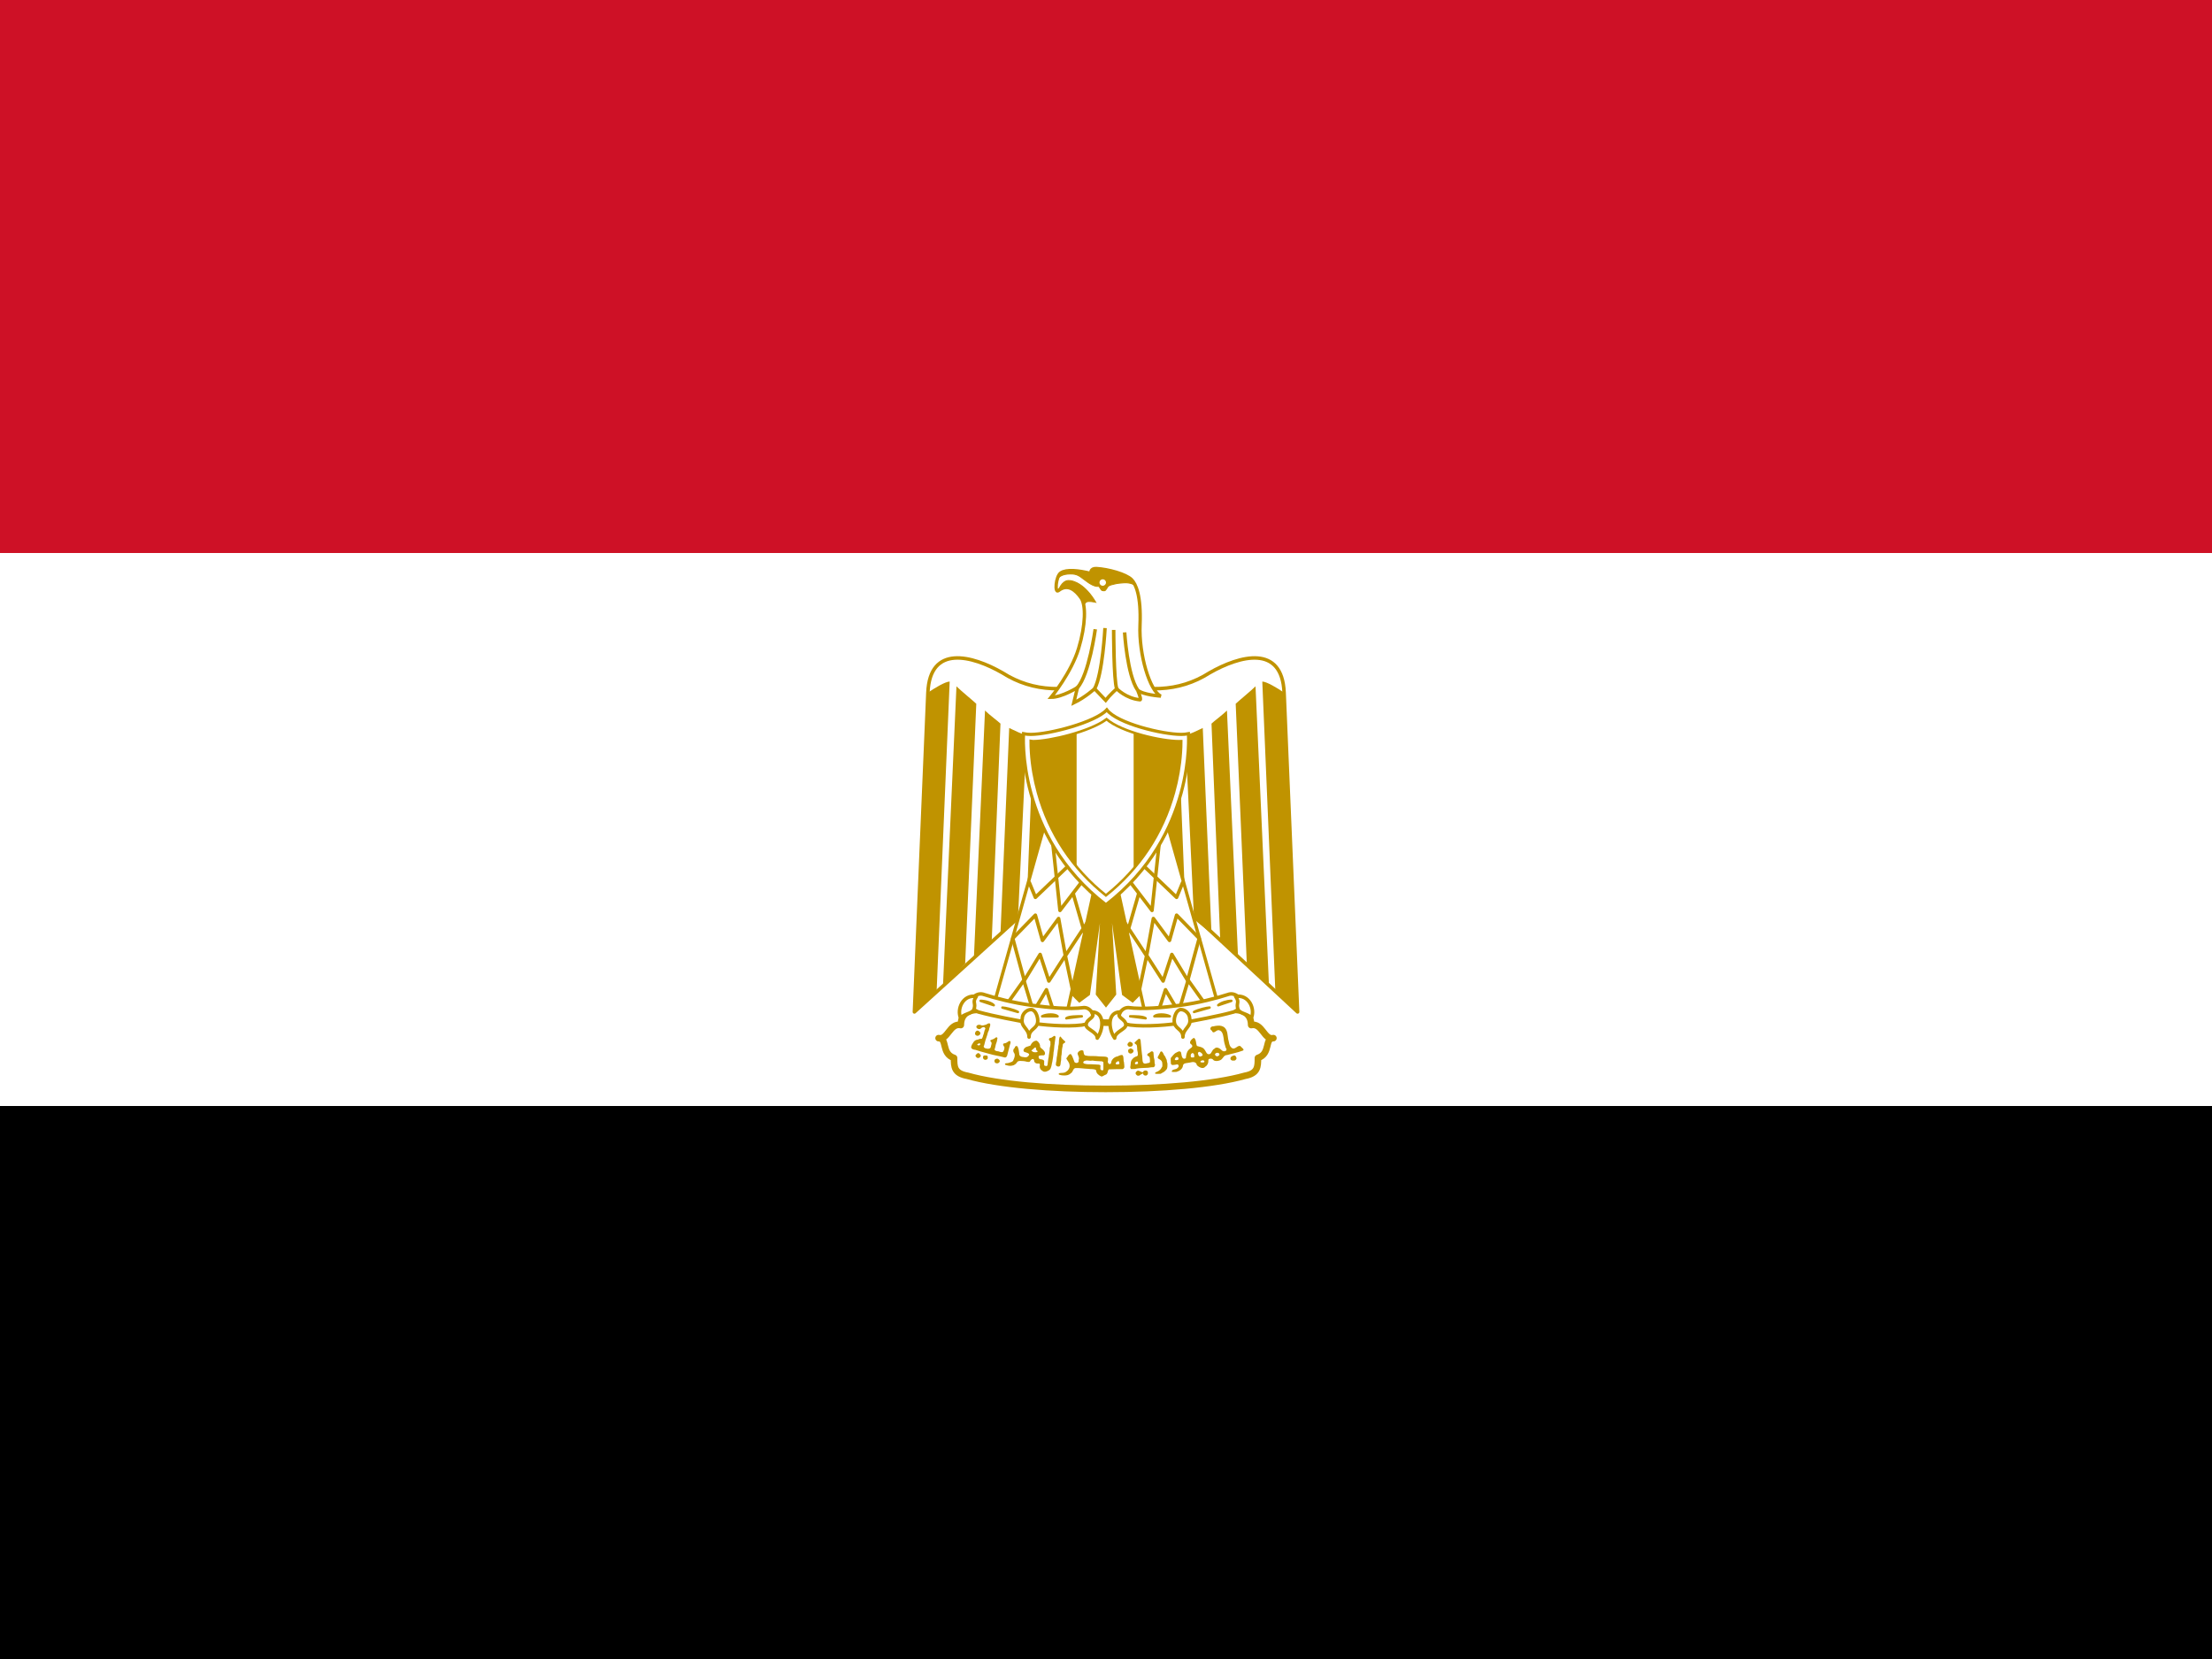
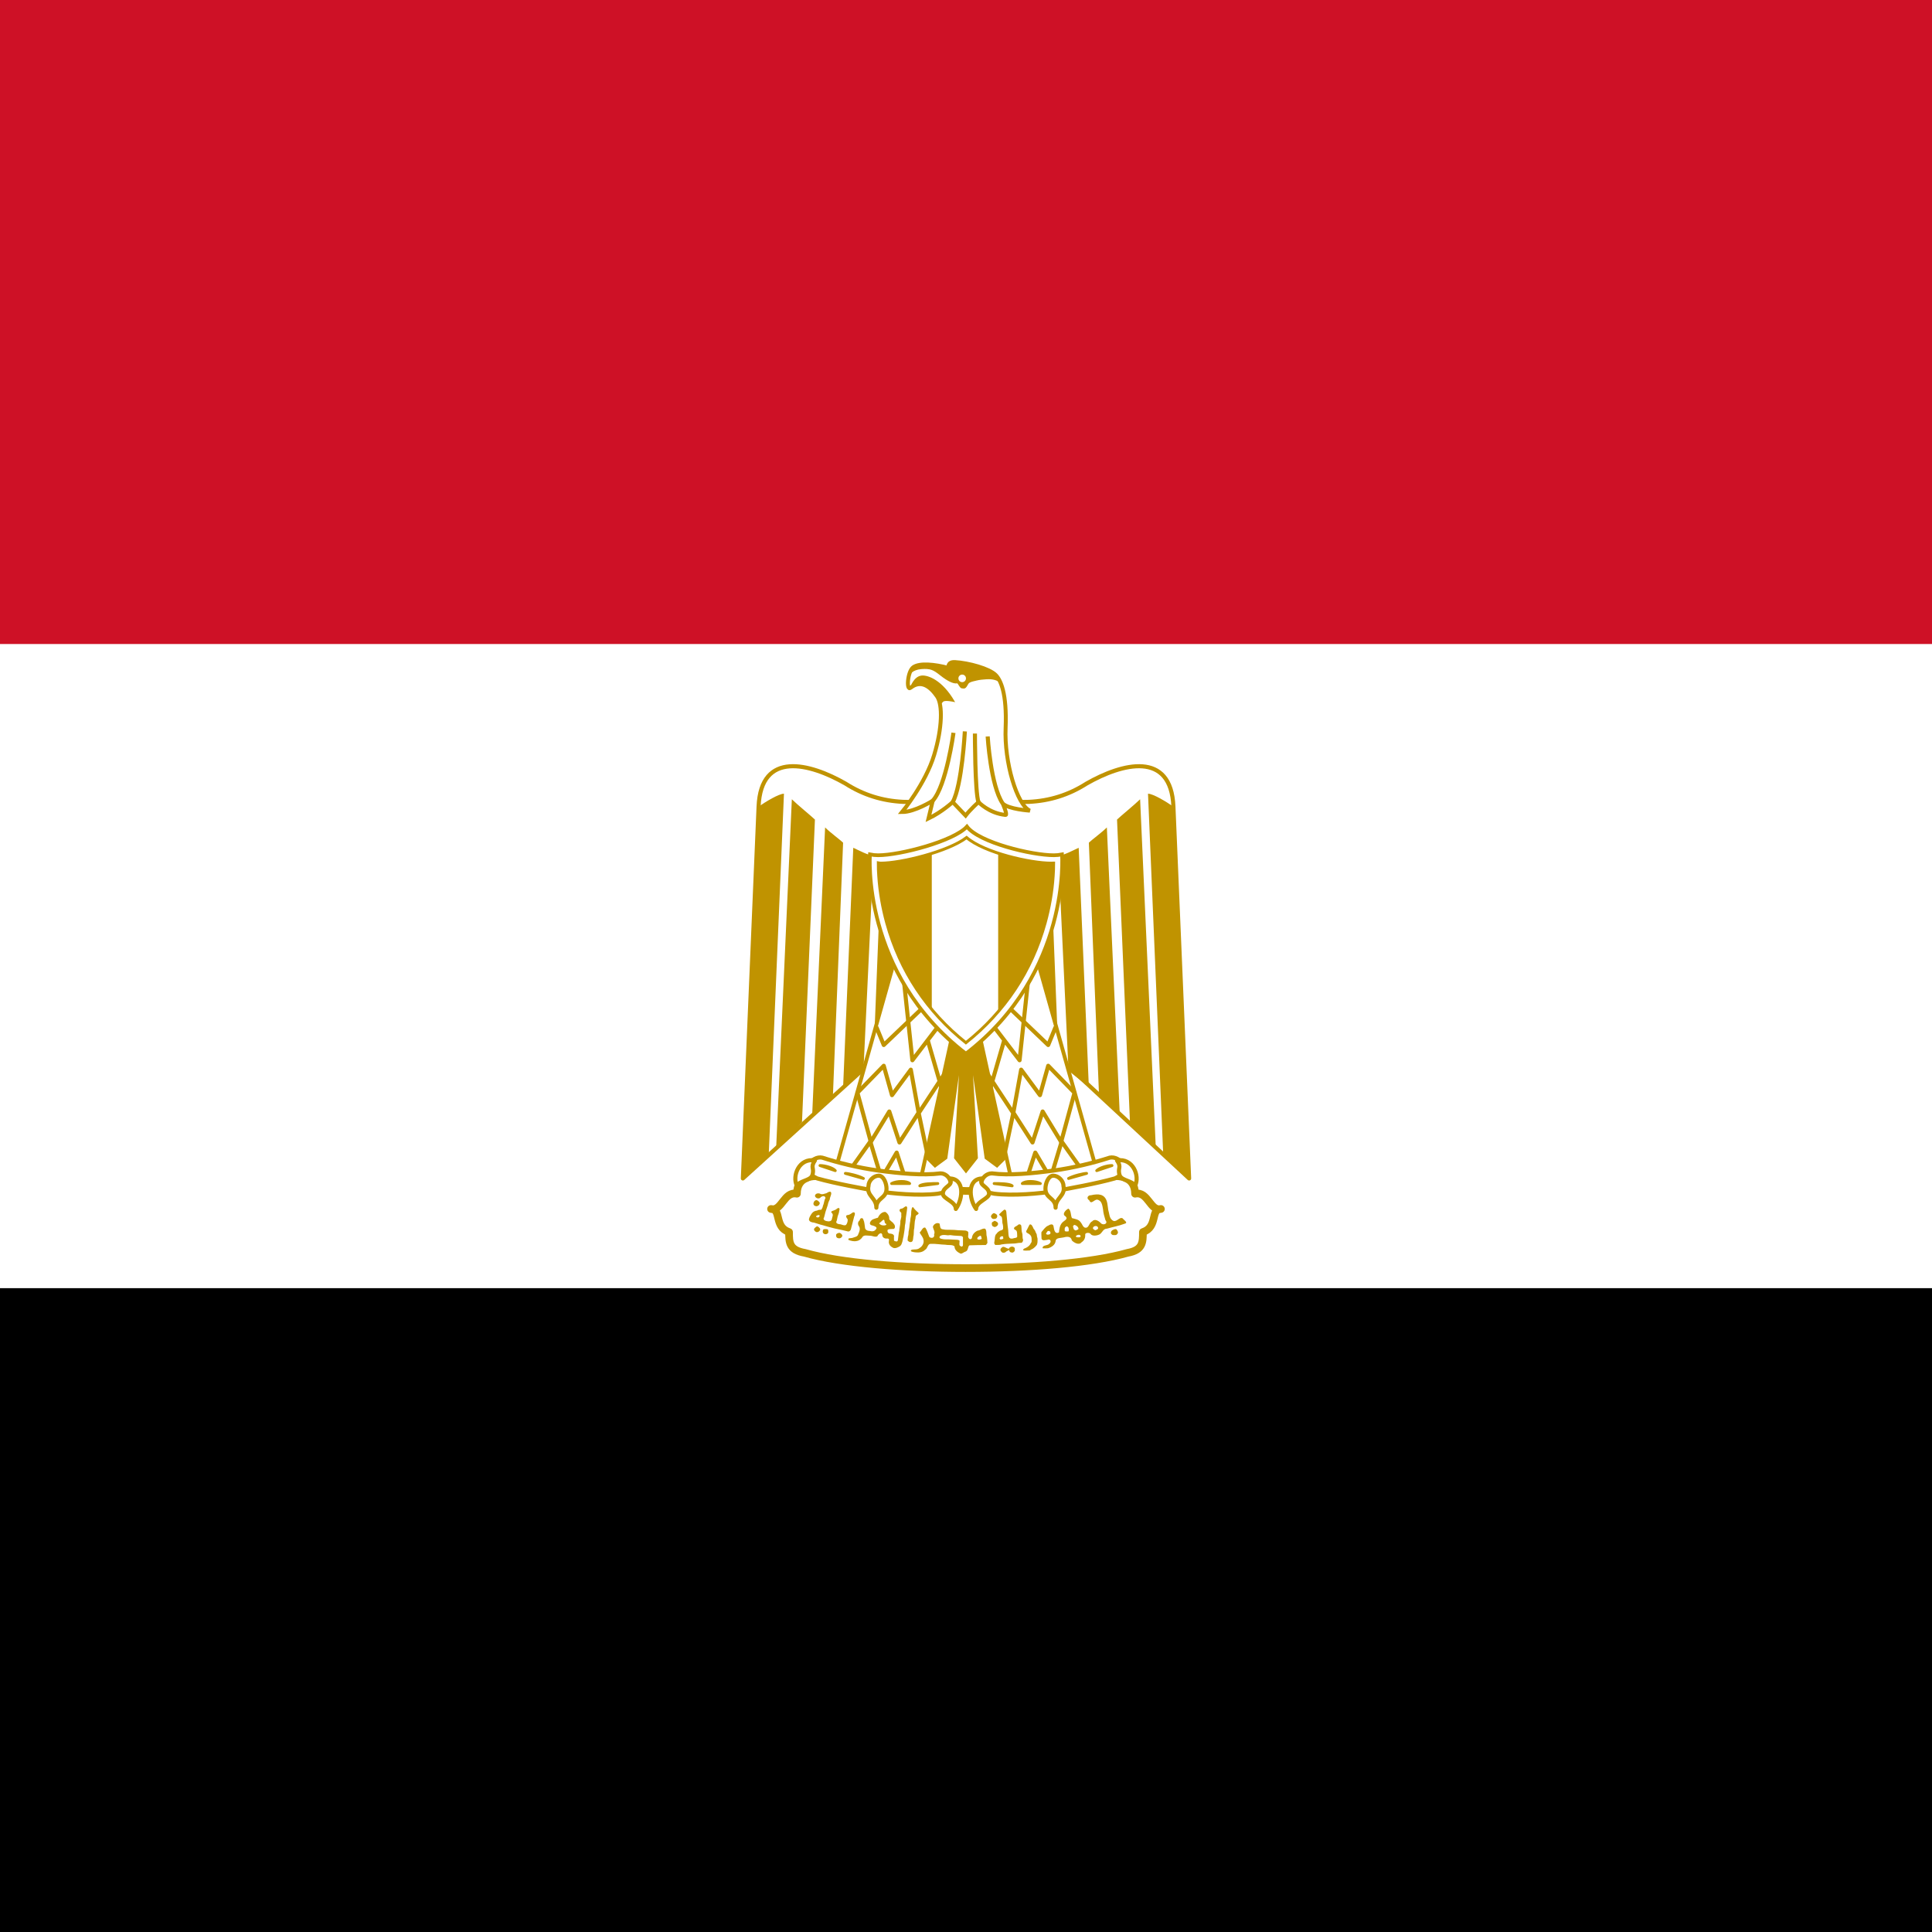
- <svg xmlns="http://www.w3.org/2000/svg" xmlns:xlink="http://www.w3.org/1999/xlink" height="480" width="640">
-   <path d="M0 320h640v160H0z" />
-   <path fill="#fff" d="M0 160h640v160H0z" />
-   <path fill="#ce1126" d="M0 0h640v160H0z" />
-   <g transform="matrix(.8 0 0 .8 -40.004 .002)" fill="#fff" stroke="#c09300">
+ <svg xmlns="http://www.w3.org/2000/svg" xmlns:xlink="http://www.w3.org/1999/xlink" height="512" width="512">
+   <path d="M0 341.333h512V512H0z" />
+   <path fill="#fff" d="M0 170.667h512v170.667H0z" />
+   <path fill="#ce1126" d="M0 0h512v170.667H0z" />
+   <g transform="matrix(.85333 0 0 .85333 -128.004 .002)" fill="#fff" stroke="#c09300">
    <path d="M450.81 302.4l68.488 63.58-4.876-115.47c-.716-17.5-15.924-13.486-26.97-7.173-11.192 7.172-23.96 7.172-37.447 2.437-13.485 4.735-26.253 4.735-37.444-2.437-11.045-6.313-26.25-10.328-26.97 7.172l-4.878 115.47 70.098-63.58z" stroke-width="1.27" stroke-linejoin="round" />
    <g id="a" fill="#c09300" stroke="none">
      <path d="M393.47 246.49l-4.734 112.32-8.035 7.168 4.88-115.47c2.294-1.578 6.313-4.017 7.89-4.017zM403.09 254.53l-4.017 93.955-8.032 8.22 4.878-108.49c1.58 1.577 6.314 5.45 7.172 6.31zM411.84 261.7l-3.155 78.362-6.455 6.31 4.018-89.406c1.574 1.578 4.73 3.874 5.592 4.734zM421.31 265.72l-3.156 66.787-6.313 5.12 3.157-74.345c1.58.717 4.735 2.438 6.313 2.438zM430.06 265.72l-2.297 55.657-6.455 6.313 2.44-61.252c1.575 0 5.593 0 6.312-.718z" />
    </g>
    <use height="100%" width="100%" xlink:href="#a" transform="matrix(-1 0 0 1 900 0)" />
    <path d="M453.16 315.06l9.613 43.755-3.158 3.155-3.3-2.44-5.45-39.017 2.294 39.018-3.157 4.017-3.157-4.016 2.296-39.017-5.45 39.018-3.303 2.44-3.155-3.155 9.61-43.755h6.315z" fill="#c09300" stroke-width="1.074" />
    <g id="b" fill="none" stroke-width="1.27" stroke-linejoin="round">
      <path d="M428.48 295.84l-19.08 67.705 26.255 4.018 11.188-50.924-18.363-20.8z" fill="#fff" stroke-width="1.189" />
      <path d="M422.17 318.94l2.296 5.593 12.405-11.848" />
      <path d="M430.76 304.92l2.596 24.346 7.89-10.328M438.09 322.95l4.31 14.875M444.09 332.36l-8.718 13.24m2.72 13.217l-2.79-13.198-2.437-13.424-5.84 7.91-2.562-9.12-8.174 8.385 4.156 15.252 5.738-9.435 3.155 9.612 5.89-9.163" />
      <path d="M414.99 361.97l5.3-7.444 3.452 11.457 4.735-8.032 3.157 9.615" />
    </g>
    <use height="100%" width="100%" xlink:href="#b" transform="matrix(-1 0 0 1 900 0)" />
    <g stroke-width="1.27" stroke-linecap="round" stroke-linejoin="round">
      <path d="M450 393.81c19.943 0 39.024-1.578 50.213-4.734 4.735-.86 4.735-3.298 4.735-6.455 4.736-1.577 2.295-7.17 5.595-7.17-3.3.863-4.016-5.594-8.033-4.73 0-5.598-5.596-6.314-10.33-4.74-9.47 3.16-26.255 3.876-42.18 3.876-15.924-.717-32.567-.717-42.18-3.875-4.733-1.574-10.326-.858-10.326 4.74-4.018-.864-4.736 5.593-8.034 4.73 3.3 0 .86 5.593 5.594 7.17 0 3.158 0 5.597 4.878 6.456 11.045 3.156 30.128 4.734 50.068 4.734z" stroke-width="2.378" />
      <path d="M422.89 363.54c6.454.86 13.628 1.578 19.225.86 3.153 0 5.45 5.452-.863 6.314-5.593.715-14.345 0-19.08-.862-4.017-.718-12.768-2.295-18.364-3.876-5.594-2.436-1.576-7.168 1.578-6.452 4.88 1.577 11.192 3.157 17.505 4.016zM477.12 363.54c-6.457.86-13.628 1.578-19.08.86-3.302 0-5.597 5.452.716 6.314 5.596.715 14.347 0 19.078-.862 4.02-.718 12.77-2.295 18.364-3.876 5.597-2.436 1.58-7.168-1.577-6.452-4.877 1.577-11.19 3.157-17.5 4.016z" />
      <path d="M403.09 360.39c-4.877-.86-7.172 4.732-5.593 7.887.717-1.578 4.017-1.578 4.735-3.155.858-2.437-.718-2.437.858-4.732zM422.17 375.06c0-3.153 3.155-2.765 3.155-5.921 0-1.578-.86-4.02-2.437-4.02-1.58 0-3.158 1.58-3.158 3.157-.718 3.157 2.44 3.63 2.44 6.783zM444.88 365.98c4.73 0 4.262 6.314 1.966 9.47 0-2.295-4.017-3.156-4.017-4.732 0-2.442 3.625-2.442 2.05-4.738zM496.91 360.39c4.878-.86 7.174 4.732 5.595 7.887-.718-1.578-4.017-1.578-4.734-3.155-.86-2.437.72-2.437-.86-4.732zM477.83 375.06c0-3.153-3.153-2.765-3.153-5.921 0-1.578.86-4.02 2.438-4.02 1.577 0 3.156 1.58 3.156 3.157.72 3.157-2.44 3.63-2.44 6.783zM455.12 365.98c-4.732 0-4.263 6.314-1.967 9.47 0-2.295 4.015-3.156 4.015-4.732 0-2.442-3.626-2.442-2.048-4.738z" />
      <g stroke-width=".891">
        <path d="M404.67 361.97c1.58 0 4.018.718 4.735 1.577l-4.74-1.58zM412.55 364.41c.862 0 4.018.716 5.596 1.575l-5.6-1.58zM441.25 367.56c-1.578 0-4.734 0-5.593.715l5.59-.72zM432.5 367.56c-.86-.862-4.016-.862-5.593 0h5.59zM495.34 361.97c-1.578 0-3.875.718-4.735 1.577l4.735-1.577zM487.45 364.41c-.86 0-4.017.716-5.595 1.575l5.6-1.58zM458.75 367.56c1.58 0 4.735 0 5.595.715l-5.6-.72zM467.5 367.56c.86-.862 4.018-.862 5.595 0h-5.6z" />
      </g>
      <g fill="#c09300" stroke="none">
        <path d="M403.34 374.58c-.534-.102-.815-.525-.68-1.025.164-.61.65-.957 1.112-.794.294.105.83.646.832.84.003.222-.28.752-.402.754-.053 0-.135.046-.182.102-.1.118-.413.175-.68.124zM458.27 378.5c-.2-.074-.515-.518-.515-.724.002-.387.574-1.018.93-1.02.174-.002.654.247.833.433.325.337.254.892-.154 1.207-.2.155-.8.212-1.094.103zM458.63 380.98c-.42-.142-.574-.348-.608-.814-.036-.485.012-.56.525-.84l.365-.2.347.155c.478.215.692.446.71.768.017.348-.24.704-.64.883-.353.16-.374.16-.7.05z" />
        <path d="M407.75 370.09c-.346-.01-.82.307-1.094.47-.65.15-1.404.55-2.03.124-.618-.19-1.44-.04-1.532.718.158.652 1.07 1.025 1.625.594.41-.537 1.53-.853 1.655.063-.457.69-.405 1.608-.78 2.343-.062.457-.253.892-.5 1.28-.463.047-.955-.007-1.345.282-.626.034-1.265.345-1.625.875-.403.578-.79 1.165-.906 1.875.106.725.936.933 1.56.97.668.182 1.336.423 2 .624 1.087.242 2.103.634 3.19.874 1.583.477 3.247.697 4.842 1.125.168.054.325.103.5.124.663.137 1.008-.583 1.063-1.125.33-1.16.58-2.34.906-3.5.226-.467.498-1.518-.405-1.282-.515.308-.952.773-1.594.812-.873.05-.374.945-.03 1.313.076.587-.11 1.288-.5 1.75-.52.33-1.172-.057-1.72-.188-.573.01-1.722-.283-1.186-1.062.19-.577.207-1.21.437-1.782.295-.613.337-1.284.47-1.936-.36-.777-.98.256-1.47.344-.337.234-1.604.334-.936.937.575.437.134 1.197.03 1.75-.036.77-.837.954-1.468.78-.628-.03-1.5-.496-.97-1.186.122-.576.323-1.14.44-1.72.236-.698.436-1.363.686-2.062.11-.62.33-1.208.625-1.75.018-.686.478-1.276.47-1.97-.048-.338-.2-.46-.407-.468zm-3.594 7.25a.353.353 0 0 1 .22.03c.25.107.256.31 0 .532-.113.097-.24.19-.282.188-.468-.04-.606-.11-.625-.28-.02-.152.03-.196.342-.345.156-.074.263-.11.344-.125zM403.12 382.36c-.496-.466-.416-.806.317-1.353.314-.234.505-.208.863.12.553.504.575.823.087 1.255-.24.213-.346.257-.627.26-.293.003-.376-.034-.64-.282zM406.17 383.28a.86.86 0 0 1-.623-1.088c.13-.434.203-.477.84-.483.716-.008.854.11.86.74.005.355-.022.437-.2.6-.206.193-.604.297-.877.23zM495.28 383.36c-.227-.19-.273-.274-.275-.515-.003-.41.233-.712.746-.944.683-.307.96-.265 1.217.187.342.6.325.847-.084 1.252-.225.223-.268.236-.785.24-.507.004-.565-.01-.818-.22zM410.22 384.51c-.364-.097-.552-.37-.557-.807-.004-.334.02-.387.253-.57.152-.118.39-.22.58-.245.266-.037.363-.013.578.138.55.387.668.77.35 1.14-.34.397-.663.488-1.204.344zM432.14 385.49c-.08-.1-.26-.16-.278-.287.032-.555.06-1.117.236-1.648.096-.523.012-1.07.194-1.58.187-.926.187-1.88.402-2.802.01-.475.055-.95.193-1.406.157-.722.013-1.476.226-2.19-.023-.267.285-.983.556-.56.393.578.91 1.046 1.42 1.517.438.252.036.624-.266.75-.416.163-.517.62-.487 1.022-.058.414-.225.806-.242 1.23-.087.622-.07 1.254-.15 1.876-.183.61-.114 1.26-.174 1.888.01.398-.18.76-.155 1.16-.048.406-.066.894-.407 1.172-.33.166-.804.138-1.068-.142zM461.84 375.69c-.482.365-.914.795-1.344 1.22-.592.448.487.71.625 1.093.158.586.15 1.21.19 1.812.178.552.257 1.138.217 1.72-.05.62-.863.49-1.218.843-.493.207-.69.69-1.064 1.03-.246.484-.312 1.077-.344 1.626.036.448-.302.95 0 1.344.04.055.086.132.125.187.102.145.343.03.5.063.504-.03 1.03.047 1.5-.157 1.21-.208 2.432-.225 3.657-.28.75.024 1.47-.237 2.218-.22.587.13.85-.505.844-.967-.332-.654-.045-1.43-.312-2.094-.235-.674-.143-1.43-.25-2.126-.015-.55-.71-.752-1.063-.344-.34.345-.892.414-1.155.844-.297.602.627.603.78 1.062.177.465.12.98.157 1.47.115.592-.53.625-.937.687-.537.2-1.29.336-1.594-.313-.19-.48-.164-.993-.218-1.5-.013-.892-.227-1.768-.28-2.656-.052-1.097-.242-2.187-.313-3.28-.01-.457-.072-1.2-.72-1.064zm-.625 8.25l.313.03.03.376.032.375-.406.126a3.28 3.28 0 0 1-.407.094 2.55 2.55 0 0 1-.187-.125c-.22-.16-.164-.385.125-.688.163-.17.24-.203.5-.187zM431.25 374.66c-.38.135-.862.693-1.25.688-.88.062-.757.92-.125 1.218.083.26.005.588.03.875.124.79-.374 1.426-.28 2.22-.044.87-.307 1.718-.344 2.594-.246.903-.25 1.832-.405 2.75-.104.823-.7.533-1.22.312-.003-.356-.026-.705-.03-1.062.216-.817-.44-1.056-1.094-1.156-.685.065-1.022-.523-.874-1.125.295-.35 1.036-.254 1.5-.313.98.204.942-1.112.438-1.562-.345-.636-1.2-.91-1.438-1.563.096-.866-.48-1.732-1.187-2.156-1.09-.077-1.912.862-2.314 1.78-.452.13-.904.267-1.344.438-.71.177-1.72 1.407-.75 1.875.545.15 2.2.528 1.47 1.28-.413.708-1.202.72-1.907.532-.724 0-1.53-.352-1.5-1.187-.148-.75-.123-1.558-.47-2.25-.147-.84-1.1-.643-1.155.125-.733.534-.636 1.397-.125 2.03.32.73.003 1.578-.313 2.25-.19.876-1.155.906-1.843 1.188-.34.132-1.63-.077-1.158.658.754.265 1.653.505 2.438.312.823-.102 1.538-.665 1.938-1.375.552-.56 1.502-.267 2.218-.28.773-.003 1.563.54 2.313.186.216-.563 1.22-1.494 1.53-.53-.053.863.71 1.326 1.5 1.22.864-.05.544.61.53 1.124.058.934.66 1.425 1.44 1.812.264.072.544.048.81 0 .75-.235 1.555-.568 1.782-1.406.304-.68.31-1.45.532-2.156.177-1.13.406-2.26.437-3.406.277-1.04.198-2.136.407-3.188.133-.782.23-1.563.313-2.344-.092-.417-.272-.487-.5-.406zm-6.78 4.156c.15.02.234.204.25.53.015.366.205.662.436.72.183.046.167.24-.03.375-.116.08-.322.128-.688.126-.578-.003-.937-.153-1.25-.47l-.188-.186.28-.188c.143-.108.4-.332.564-.5.285-.29.473-.424.625-.406zM490.5 370.94a8.365 8.365 0 0 0-1.656.25c-1.04-.065-1.563 1.027-.563 1.563.603 1.534 1.542-.317 2.5-.188 1.44.28 1.56 1.832 1.783 3 .08 1.157.414 2.282.75 3.375.962 1.07-.72 1.74-1.438.906-.61-.664-1.92-1.48-2.656-.562-.905.382-.942 1.59-1.69 1.937-1.208.37-1.36-1.118-2-1.75-.586-.823-1.71-.895-2.624-1.186-.43-.87-.205-2.346-1.094-2.938-.745.304-2.113 1.702-.968 2.344 1.117.96-.488 1.4-1 2.063-.732.814-.85 1.936-.97 2.968-1.258.697-1.503-.786-1.655-1.717-.1-1.112-1.037-.786-1.69-.375-.95.385-1.427 1.29-2.092 2-.08.647.037 1.356.03 2.03.217.812 1.203.43 1.813.376.98-.41 1.38.627.595 1.22-.532.675-2.22.32-2.063 1.405.544.062 1.11.042 1.657 0 1.09-.3 2.26-1.07 2.374-2.282.143-1.06 1.667-.866 2.5-1.094 1.04-.3 2.294-.377 2.53.937.71.746 2.25 1.585 3.032.564.795-.485 1.176-1.338 1.125-2.25-.16-.785 1.27-.813 1.626-.375.52.857 2.15.604 2.938.124.836-.617 1.017-1.705 2.218-1.72 1.783-.533 3.635-.84 5.375-1.5 1.41-.306-.21-1.197-.562-1.718-1.074-.53-2.008 1.642-3.22.563-.935-.717-.87-2.078-1.218-3.126-.237-1.358-.177-2.923-1.156-4-.67-.715-1.585-.887-2.53-.844zm-6.813 9.47c.126-.004.268.058.5.186.44.242.75.643.75.97 0 .212-.054.226-.375.374-.197.09-.42.19-.5.188-.18-.002-.624-.357-.625-.5 0-.06-.058-.287-.125-.47-.117-.32-.1-.316.063-.53.103-.138.187-.216.313-.22zm6.532.343c.37-.025.592.09.75.375.18.33.057.58-.408.78-.203.09-.407.16-.437.157-.03-.003-.198-.102-.375-.22-.27-.176-.31-.263-.313-.467-.003-.316.35-.597.782-.625zm-8.94.093c.11-.017.21.04.345.156.18.155.237.28.28.594.033.22.028.502 0 .625-.047.227-.052.217-.56.22-.642.006-.7-.064-.69-.656.01-.377.013-.478.22-.688.16-.162.297-.233.406-.25zm-5.5 1.438a.57.57 0 0 1 .44.437c.064.32.007.463-.25.595-.223.113-.735.15-.876.063a.613.613 0 0 1-.188-.188c-.068-.12-.055-.18.03-.25.062-.05.127-.12.126-.156 0-.037.068-.163.157-.28a.543.543 0 0 1 .56-.22zm9.25 1.187c.18 0 .33.062.44.157.184.163.178.4-.033.563-.135.104-.87.095-1.125 0-.112-.042-.155-.1-.156-.22-.002-.14.038-.226.28-.343.206-.097.417-.155.595-.156zM467.86 388.29c-.096-.063-.238-.117-.095-.222.173-.302.518-.407.825-.52a3.436 3.436 0 0 0 1.373-1.118c.05-.333.424-.513.422-.86.003-.476.032-.963-.084-1.427-.128-.426-.45-.752-.826-.974-.256-.203-.674-.26-.768-.615-.053-.343.253-.604.36-.91.223-.42.41-.863.65-1.275.26-.288.66-.015.794.263.19.277.357.576.45.897.303.332.57.72.68 1.162.148.31.383.602.37.966 0 .416.234.787.22 1.206.013.56.012 1.145-.192 1.674-.14.294-.42.47-.607.733-.318.296-.67.58-1.08.737-.288.092-.456.426-.818.345-.514.01-1.037.08-1.547-.004.032.054-.156-.092-.125-.058zM461.01 388.74c-.243-.25-.295-.355-.298-.6-.003-.248.045-.346.282-.586.44-.443.653-.453 1.41-.07.722.365.967.4 1.032.14.062-.25.478-.48.874-.48a.82.82 0 0 1 .592.202c.25.196.263.227.27.68.004.463-.002.48-.29.736-.278.244-.323.26-.666.224-.437-.043-.7-.244-.77-.588-.052-.25-.14-.31-.206-.14-.02.055-.13.122-.24.15-.203.05-.548.268-.793.5-.093.087-.255.128-.52.13-.354.004-.404-.017-.677-.298zM441.19 379.84c-.665.007-1.38.566-1.47 1.22.153.75.778 1.488.376 2.28.278 1.013-.76 1.397-1.47.813-.426-.972-.642-2.036-1.28-2.907-.804-.227-1.154 1.057-1.72 1.5.28.755 1.097 1.433 1.19 2.375.194.916-.362 1.932-1.157 2.407-.687.655-1.627.42-2.47.563-1.024.6.752.818 1.22.844 1.046.106 2.134-.032 2.905-.813.77-.366.71-1.696 1.625-1.843 1.588-.07 3.163.244 4.75.282.85.202 2.163-.102 2.75.53.002 1.107.94 1.79 1.844 2.22.498.137 1.024-.48 1.53-.595.966-.308.673-1.502 1.25-1.97 1.65-.088 3.317-.07 4.97-.093.314.008.407-.44.625-.625-.038-.638-.06-1.272-.158-1.906-.318-.805.052-1.843-.53-2.53-.83-.226-1.537.534-2.376.594-.926.412-1.706 1.268-1.75 2.312-.548.897-1.427-.16-1.125-.906-.033-.325.072-.704-.03-1-.507-.608-1.395-.41-2.094-.5-1.018.04-2.012-.18-3.03-.156-.894-.068-1.823.078-2.688-.156-1.032-.03-.89-1.04-1.063-1.75a1.018 1.018 0 0 0-.625-.188zm2 3.688c.343.006.667.05 1 .093.43.072.89-.147 1.313 0 .976.167 1.953.128 2.937.22.26-.004.446.185.625.344.002.683 0 1.38 0 2.062-.03.258.076.598-.156.78a.7.7 0 0 1-.25.126c-.272-.07-.56-.247-.69-.5-.04-.357.02-.704.032-1.062-.007-.093.04-.237 0-.313a1.248 1.248 0 0 0-.718-.25c-.85-.03-1.682-.09-2.53-.125-.708-.044-1.435.06-2.127-.125-.268-.097-.617-.064-.78-.343-.235-.273.103-.597.343-.72a2.28 2.28 0 0 1 1-.187zm11.28.25c.16-.003.21.05.282.343.046.19.1.418.125.5.037.12-.022.157-.187.22-.494.186-.986.168-1.156-.063-.078-.104.012-.434.156-.562.29-.26.61-.437.78-.438z" />
      </g>
    </g>
    <path d="M449.98 327.23c32.642-25.106 29.843-61.883 29.843-61.883-.86.172-1.68.258-2.54.258-6.848 0-23.18-3.917-26.99-8.892-4.08 4.503-20.77 8.892-27.573 8.892-.86 0-1.722-.086-2.54-.258 0 0-2.843 36.776 29.8 61.883z" stroke-width="1.15" />
    <path d="M477.22 268.04c-.28.018-.563.026-.848.026-6.205 0-20.62-3.183-26.175-7.957-5.82 4.41-20.47 7.956-26.576 7.956a4.7 4.7 0 0 1-.848-.086c-.015 1.39.058 2.832.144 4.144.323 4.9 1.183 9.82 2.488 14.552 4.108 14.895 12.516 27.553 24.572 37.155 12.066-9.61 20.484-22.28 24.6-37.185 1.308-4.732 2.17-9.65 2.496-14.55.086-1.285.157-2.692.148-4.055z" stroke-width=".916" />
    <path d="M439.38 265.03c-5.872 1.845-12.23 3.03-15.75 3.03-.286 0-.563-.04-.844-.093-.014 1.39.07 2.846.156 4.157.323 4.9 1.164 9.8 2.47 14.53 2.764 10.026 7.506 19.033 13.968 26.782V265.03zM460 264.94v49.25c6.794-7.92 11.733-17.206 14.594-27.562a72.952 72.952 0 0 0 2.47-14.53c.084-1.285.165-2.7.155-4.064-.282.018-.56.032-.845.032-3.73 0-10.42-1.17-16.375-3.125z" fill="#c09300" stroke="none" />
    <g stroke-width="1.27">
      <path d="M462.31 253.09c.667.04-.902-3.568-.902-3.568 1.765 1.804 8.43 2.235 8.43 2.235-4-1.766-7.998-15.096-7.528-25.72.432-10.665-1.528-14.86-3.097-16.43-2-2-8.43-3.763-12.664-3.998-2.393-.12-2 1.802-2 1.802-4.43-1.137-8.86-1.568-10.862-.235-1.882 1.255-2.274 7.528-.9 6.43 3.33-2.666 6.233-.235 8.232 2.666 1.764 2.55 1.647 9.763-.902 18.192-2.666 8.86-9.96 17.722-9.96 17.722 3.96 0 9.53-3.528 9.53-3.528l-1.334 5.527c4.195-2 7.528-5.097 7.528-5.097l4 4.195c1.332-1.764 3.998-4.195 3.998-4.195s3.333 3.53 8.43 4z" stroke-width="1.218" />
      <path d="M446.12 227.57s-2.235 16.428-6.43 21.094M449.65 227.14s-.863 16.623-3.764 21.956M452.78 227.81s0 18.192 1.098 21.29M456.74 228.71s.902 15.29 4.666 20.82" fill="none" />
      <path d="M442.08 219.61c-.196-1.45-.55-2.588-1.06-3.333-1.998-2.9-4.9-5.332-8.232-2.666 0 0 1.137-3.528 3.568-3.645 1.882-.118 6.155 1.41 9.92 7.84 0 0-2.784-.626-3.45-.038-1.256 1.098-.746 1.843-.746 1.843z" fill="#c09300" stroke-width=".354" />
      <path d="M432.44 209.26c.274-.902.706-1.725 1.255-2.078 2-1.333 6.43-.902 10.86.235 0 0-.392-1.92 2-1.803 4.234.235 10.664 2 12.663 4 .47.51 1.02 1.254 1.49 2.39h-.078c-.98-1.372-3.764-1.293-4.43-1.215-1.06.117-1.726.077-3.138.43-.666.157-1.686.353-2.235.784-.43.353-.784 1.647-1.45 1.647-1.06 0-.98-.273-1.255-.587-.353-.43-.55-1.06-.902-1.02-1.097.197-2.862-.666-5.096-2.43-2.235-1.765-3.098-2.196-6-2-2.86.235-3.763 1.843-3.763 1.843l.08-.196z" fill="#c09300" stroke-width=".354" />
      <circle cx="448.824" cy="210.672" r="1.176" stroke="none" />
    </g>
  </g>
</svg>
